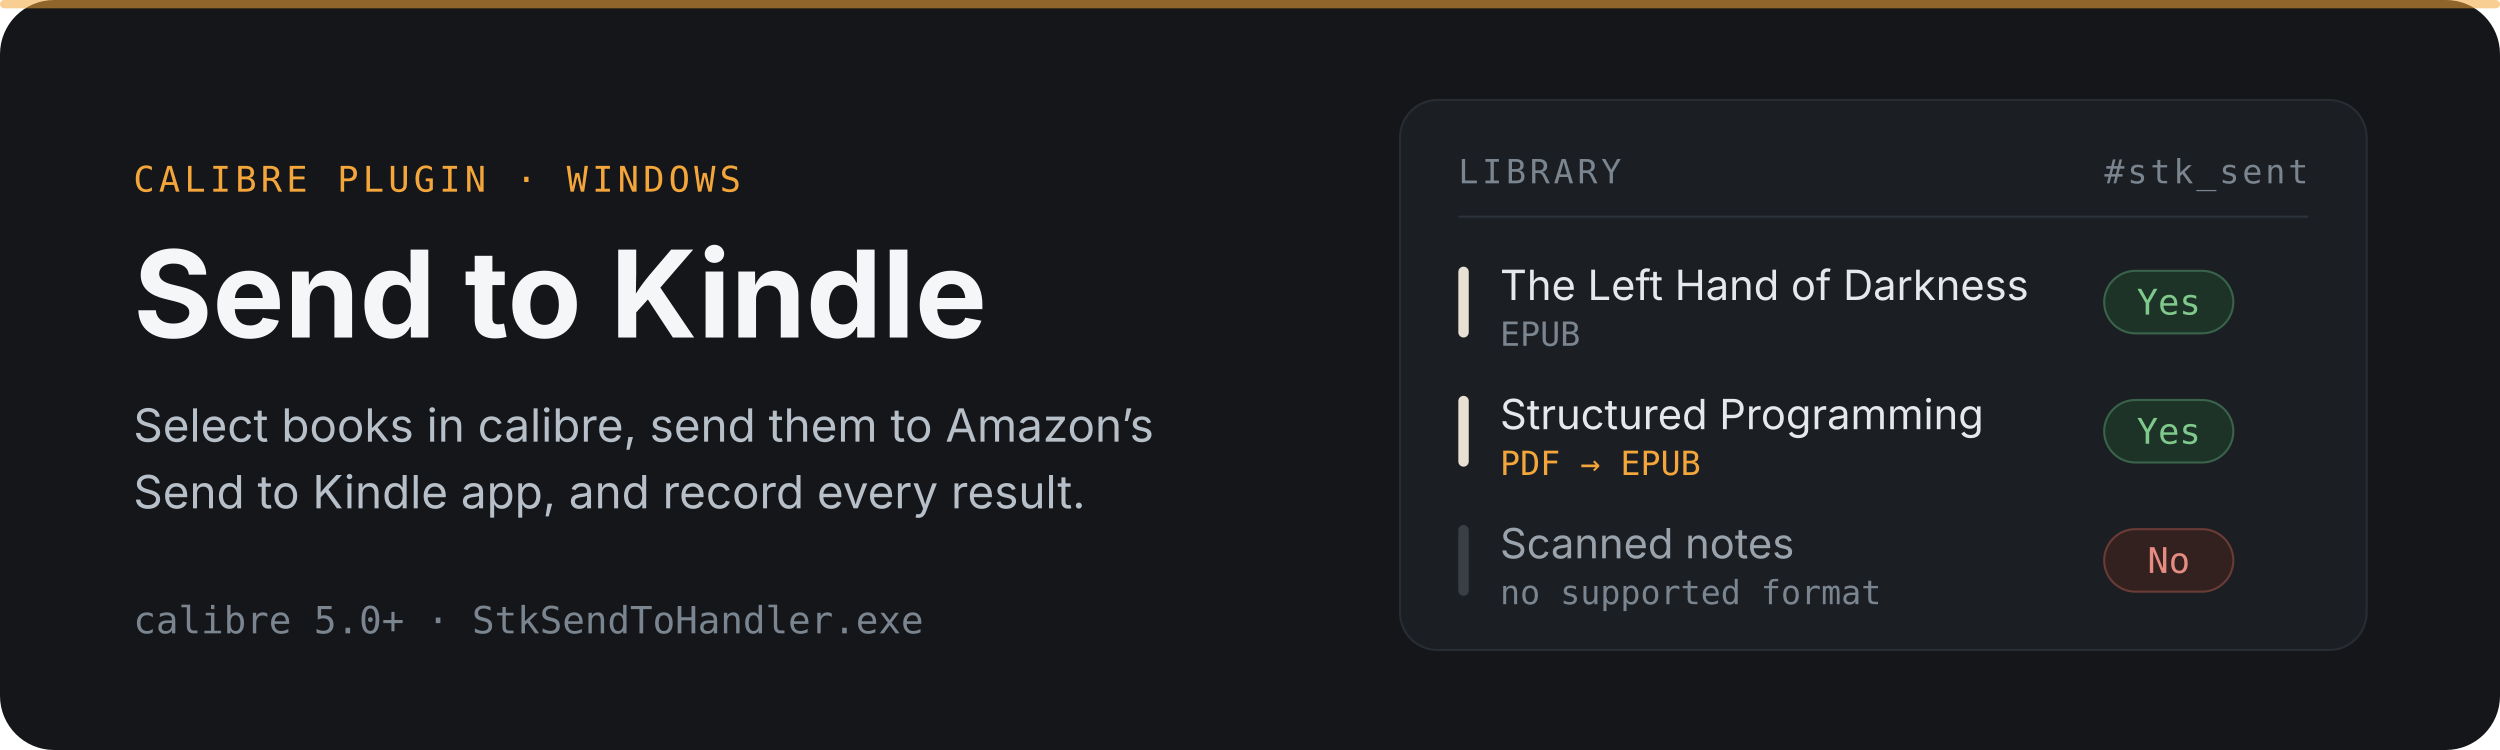
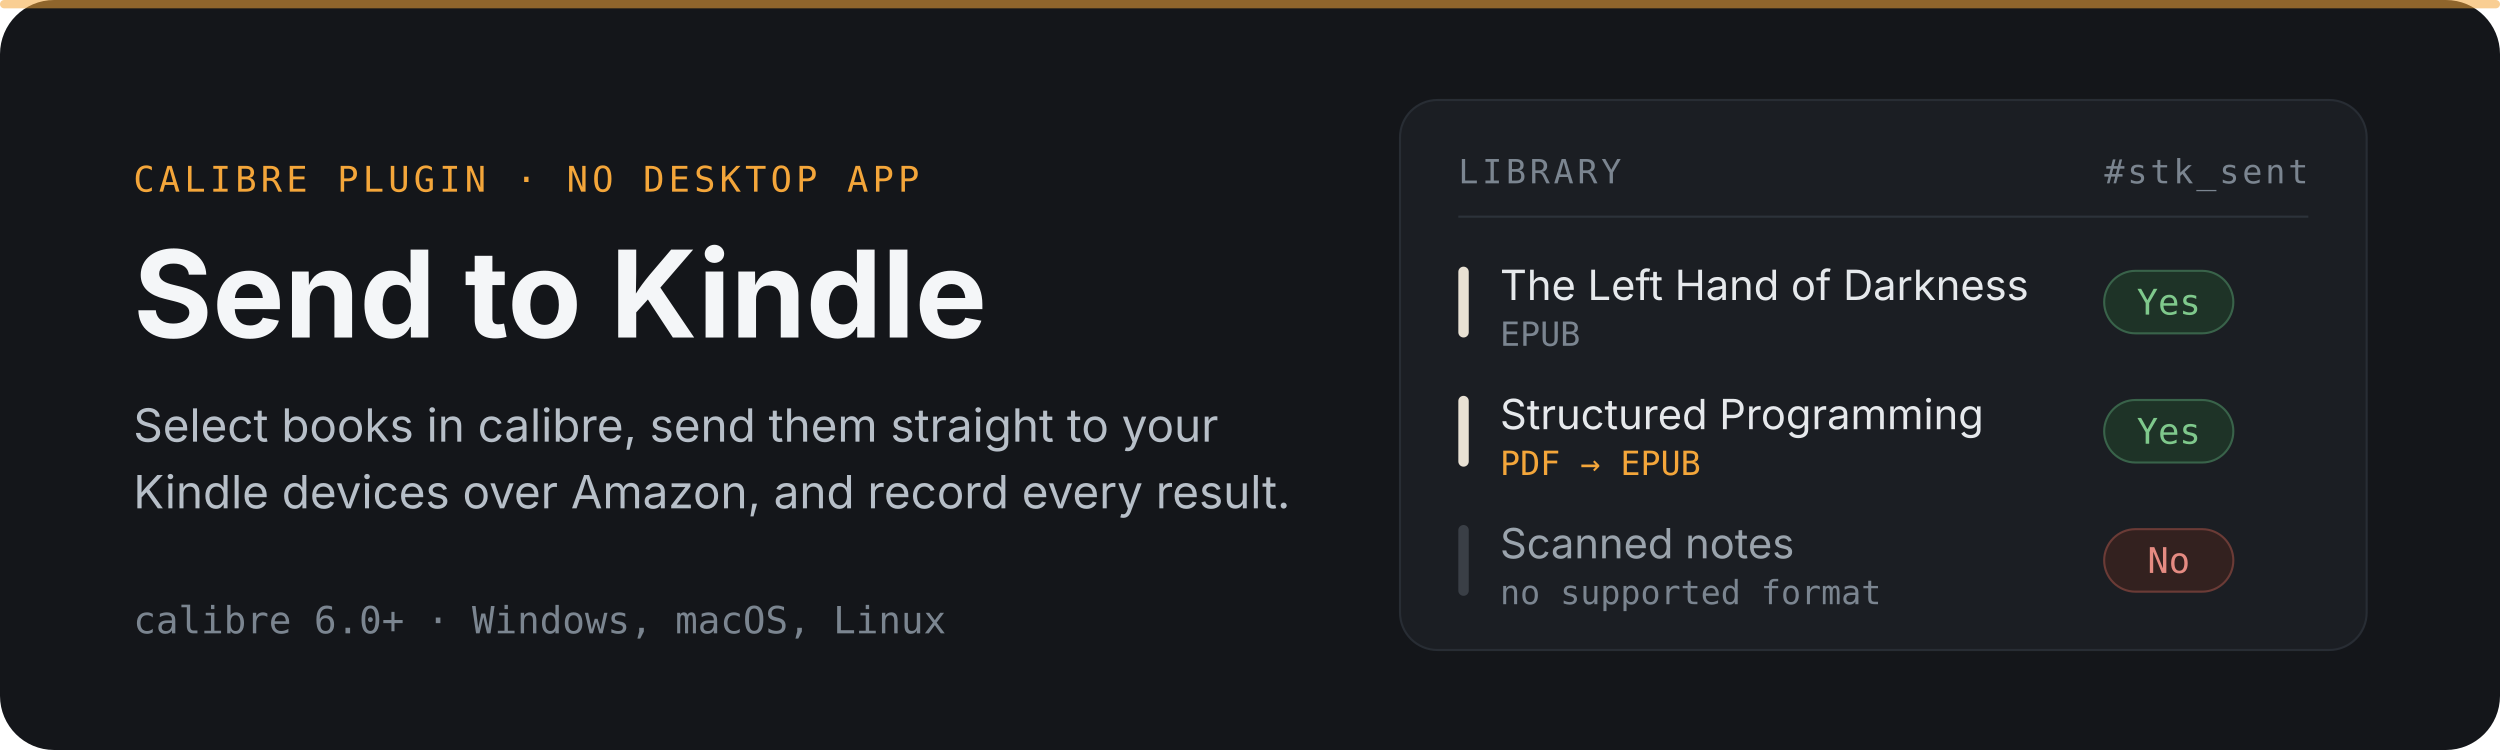
<svg xmlns="http://www.w3.org/2000/svg" width="1200" height="360" viewBox="0 0 1200 360" role="img" aria-labelledby="hero-title hero-desc">
  <rect width="1200" height="360" rx="26" fill="#14161A" />
  <rect x="0" y="0" width="1200" height="4" rx="2" fill="#F4A63A" opacity="0.55" />
  <g id="title-block">
-     <text x="64" y="92" font-family="ui-monospace, SFMono-Regular, Menlo, monospace" font-size="17" letter-spacing="2" fill="#F4A63A">CALIBRE PLUGIN · WINDOWS</text>
+     <text x="64" y="92" font-family="ui-monospace, SFMono-Regular, Menlo, monospace" font-size="17" letter-spacing="2" fill="#F4A63A">CALIBRE PLUGIN · NO DESKTOP APP</text>
    <text x="64" y="162" font-family="-apple-system, BlinkMacSystemFont, 'Segoe UI', sans-serif" font-size="58" font-weight="700" fill="#F4F6F8">Send to Kindle</text>
-     <text x="64" y="212" font-family="-apple-system, BlinkMacSystemFont, 'Segoe UI', sans-serif" font-size="22" fill="#B7BFC8">Select books in calibre, send them to Amazon’s</text>
-     <text x="64" y="244" font-family="-apple-system, BlinkMacSystemFont, 'Segoe UI', sans-serif" font-size="22" fill="#B7BFC8">Send to Kindle app, and record every result.</text>
-     <text x="64" y="304" font-family="ui-monospace, SFMono-Regular, Menlo, monospace" font-size="18" fill="#7B8590">calibre 5.0+   ·   StkSendToHandler.exe</text>
+     <text x="64" y="212" font-family="-apple-system, BlinkMacSystemFont, 'Segoe UI', sans-serif" font-size="22" fill="#B7BFC8">Select books in calibre, send them straight to your</text>
+     <text x="64" y="244" font-family="-apple-system, BlinkMacSystemFont, 'Segoe UI', sans-serif" font-size="22" fill="#B7BFC8">Kindle devices over Amazon, and record every result.</text>
+     <text x="64" y="304" font-family="ui-monospace, SFMono-Regular, Menlo, monospace" font-size="18" fill="#7B8590">calibre 6.0+   ·   Windows, macOS, Linux</text>
  </g>
  <g id="library-proof">
    <rect x="672" y="48" width="464" height="264" rx="18" fill="#1B1E23" stroke="#282D34" stroke-width="1" />
    <text x="700" y="88" font-family="ui-monospace, SFMono-Regular, Menlo, monospace" font-size="16" letter-spacing="1.8" fill="#7B8590">LIBRARY</text>
    <text x="1108" y="88" text-anchor="end" font-family="ui-monospace, SFMono-Regular, Menlo, monospace" font-size="16" letter-spacing="1.4" fill="#7B8590">#stk_sent</text>
    <line x1="700" y1="104" x2="1108" y2="104" stroke="#2C323A" stroke-width="1" />
    <g id="row-1" transform="translate(700 124)">
      <rect x="0" y="4" width="5" height="34" rx="2.5" fill="#E8E1D3" />
      <text x="20" y="20" font-family="-apple-system, BlinkMacSystemFont, 'Segoe UI', sans-serif" font-size="20" fill="#E6E9EC">The Left Hand of Darkness</text>
      <text x="20" y="42" font-family="ui-monospace, SFMono-Regular, Menlo, monospace" font-size="16" fill="#7B8590">EPUB</text>
      <rect x="310" y="6" width="62" height="30" rx="15" fill="#1E3327" stroke="#39634A" stroke-width="1" />
      <text x="341" y="27" text-anchor="middle" font-family="ui-monospace, SFMono-Regular, Menlo, monospace" font-size="17" fill="#7FC98C">Yes</text>
    </g>
    <g id="row-2" transform="translate(700 186)">
      <rect x="0" y="4" width="5" height="34" rx="2.5" fill="#E8E1D3" />
      <text x="20" y="20" font-family="-apple-system, BlinkMacSystemFont, 'Segoe UI', sans-serif" font-size="20" fill="#E6E9EC">Structured Programming</text>
      <text x="20" y="42" font-family="ui-monospace, SFMono-Regular, Menlo, monospace" font-size="16" fill="#F4A63A">PDF → EPUB</text>
      <rect x="310" y="6" width="62" height="30" rx="15" fill="#1E3327" stroke="#39634A" stroke-width="1" />
      <text x="341" y="27" text-anchor="middle" font-family="ui-monospace, SFMono-Regular, Menlo, monospace" font-size="17" fill="#7FC98C">Yes</text>
    </g>
    <g id="row-3" transform="translate(700 248)">
      <rect x="0" y="4" width="5" height="34" rx="2.5" fill="#3A3F46" />
      <text x="20" y="20" font-family="-apple-system, BlinkMacSystemFont, 'Segoe UI', sans-serif" font-size="20" fill="#9AA3AC">Scanned notes</text>
      <text x="20" y="42" font-family="ui-monospace, SFMono-Regular, Menlo, monospace" font-size="16" fill="#7B8590">no supported format</text>
      <rect x="310" y="6" width="62" height="30" rx="15" fill="#33211F" stroke="#6B3B36" stroke-width="1" />
      <text x="341" y="27" text-anchor="middle" font-family="ui-monospace, SFMono-Regular, Menlo, monospace" font-size="17" fill="#E58B82">No</text>
    </g>
  </g>
</svg>
